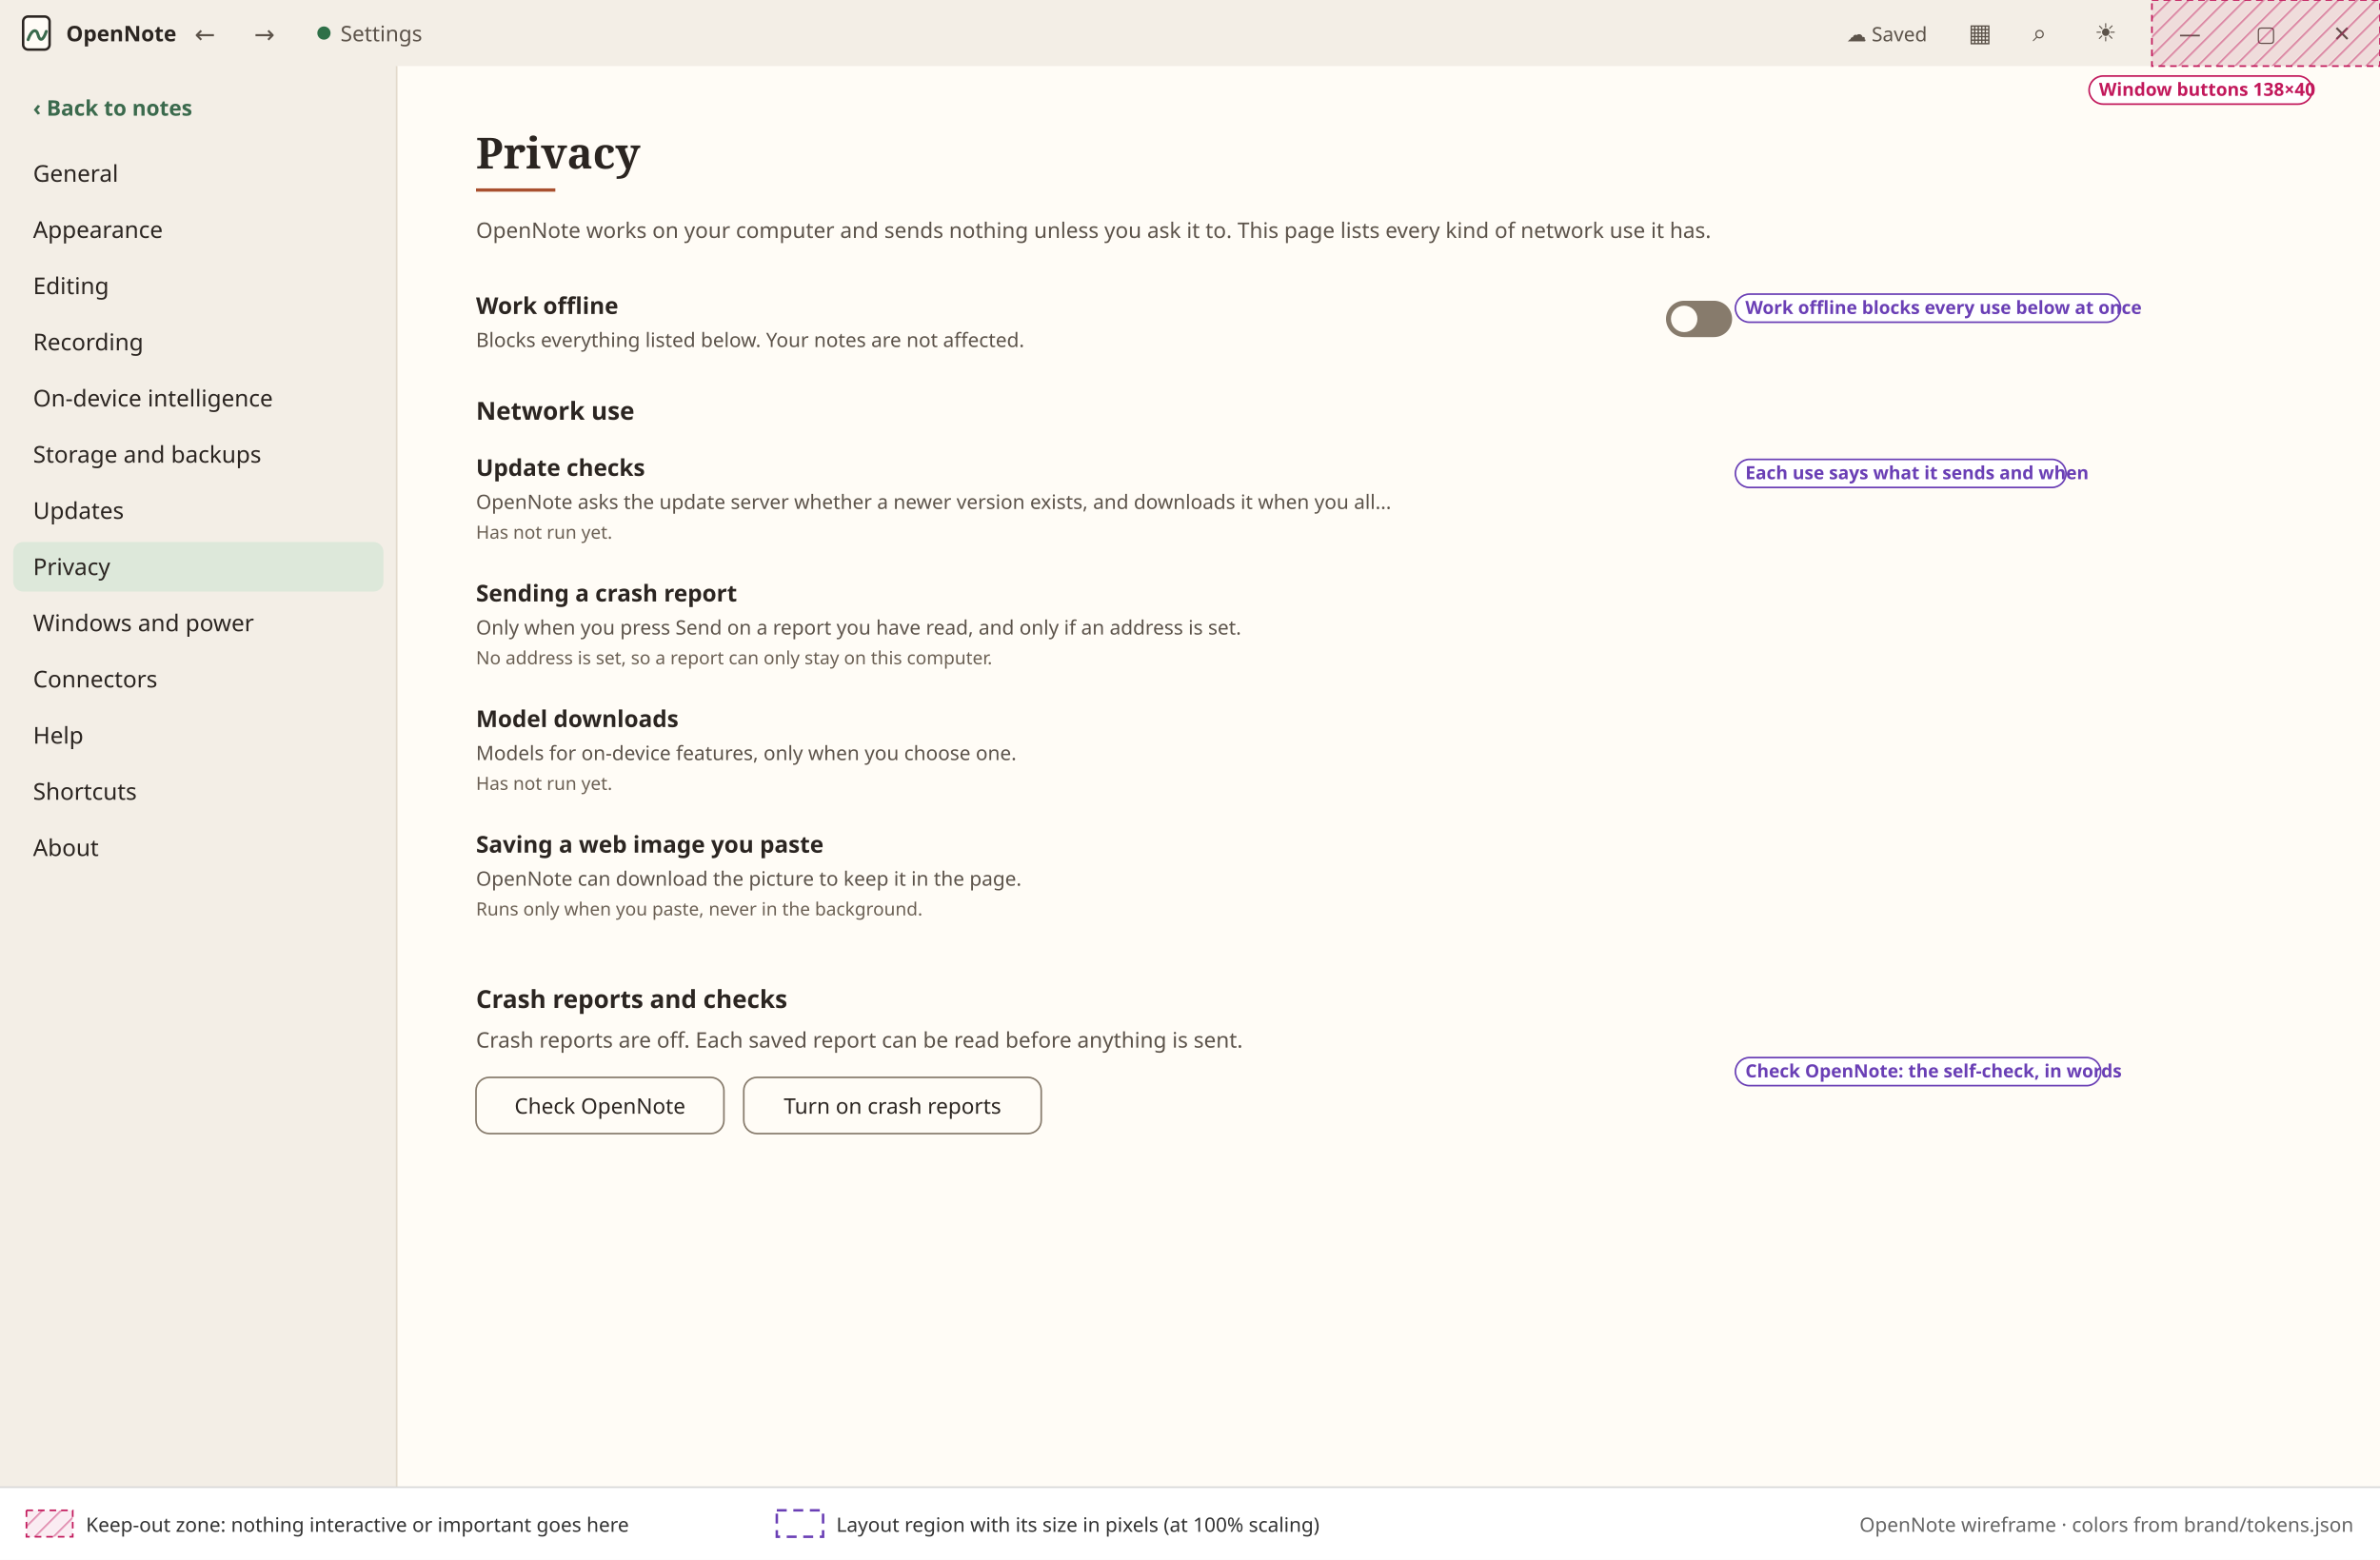
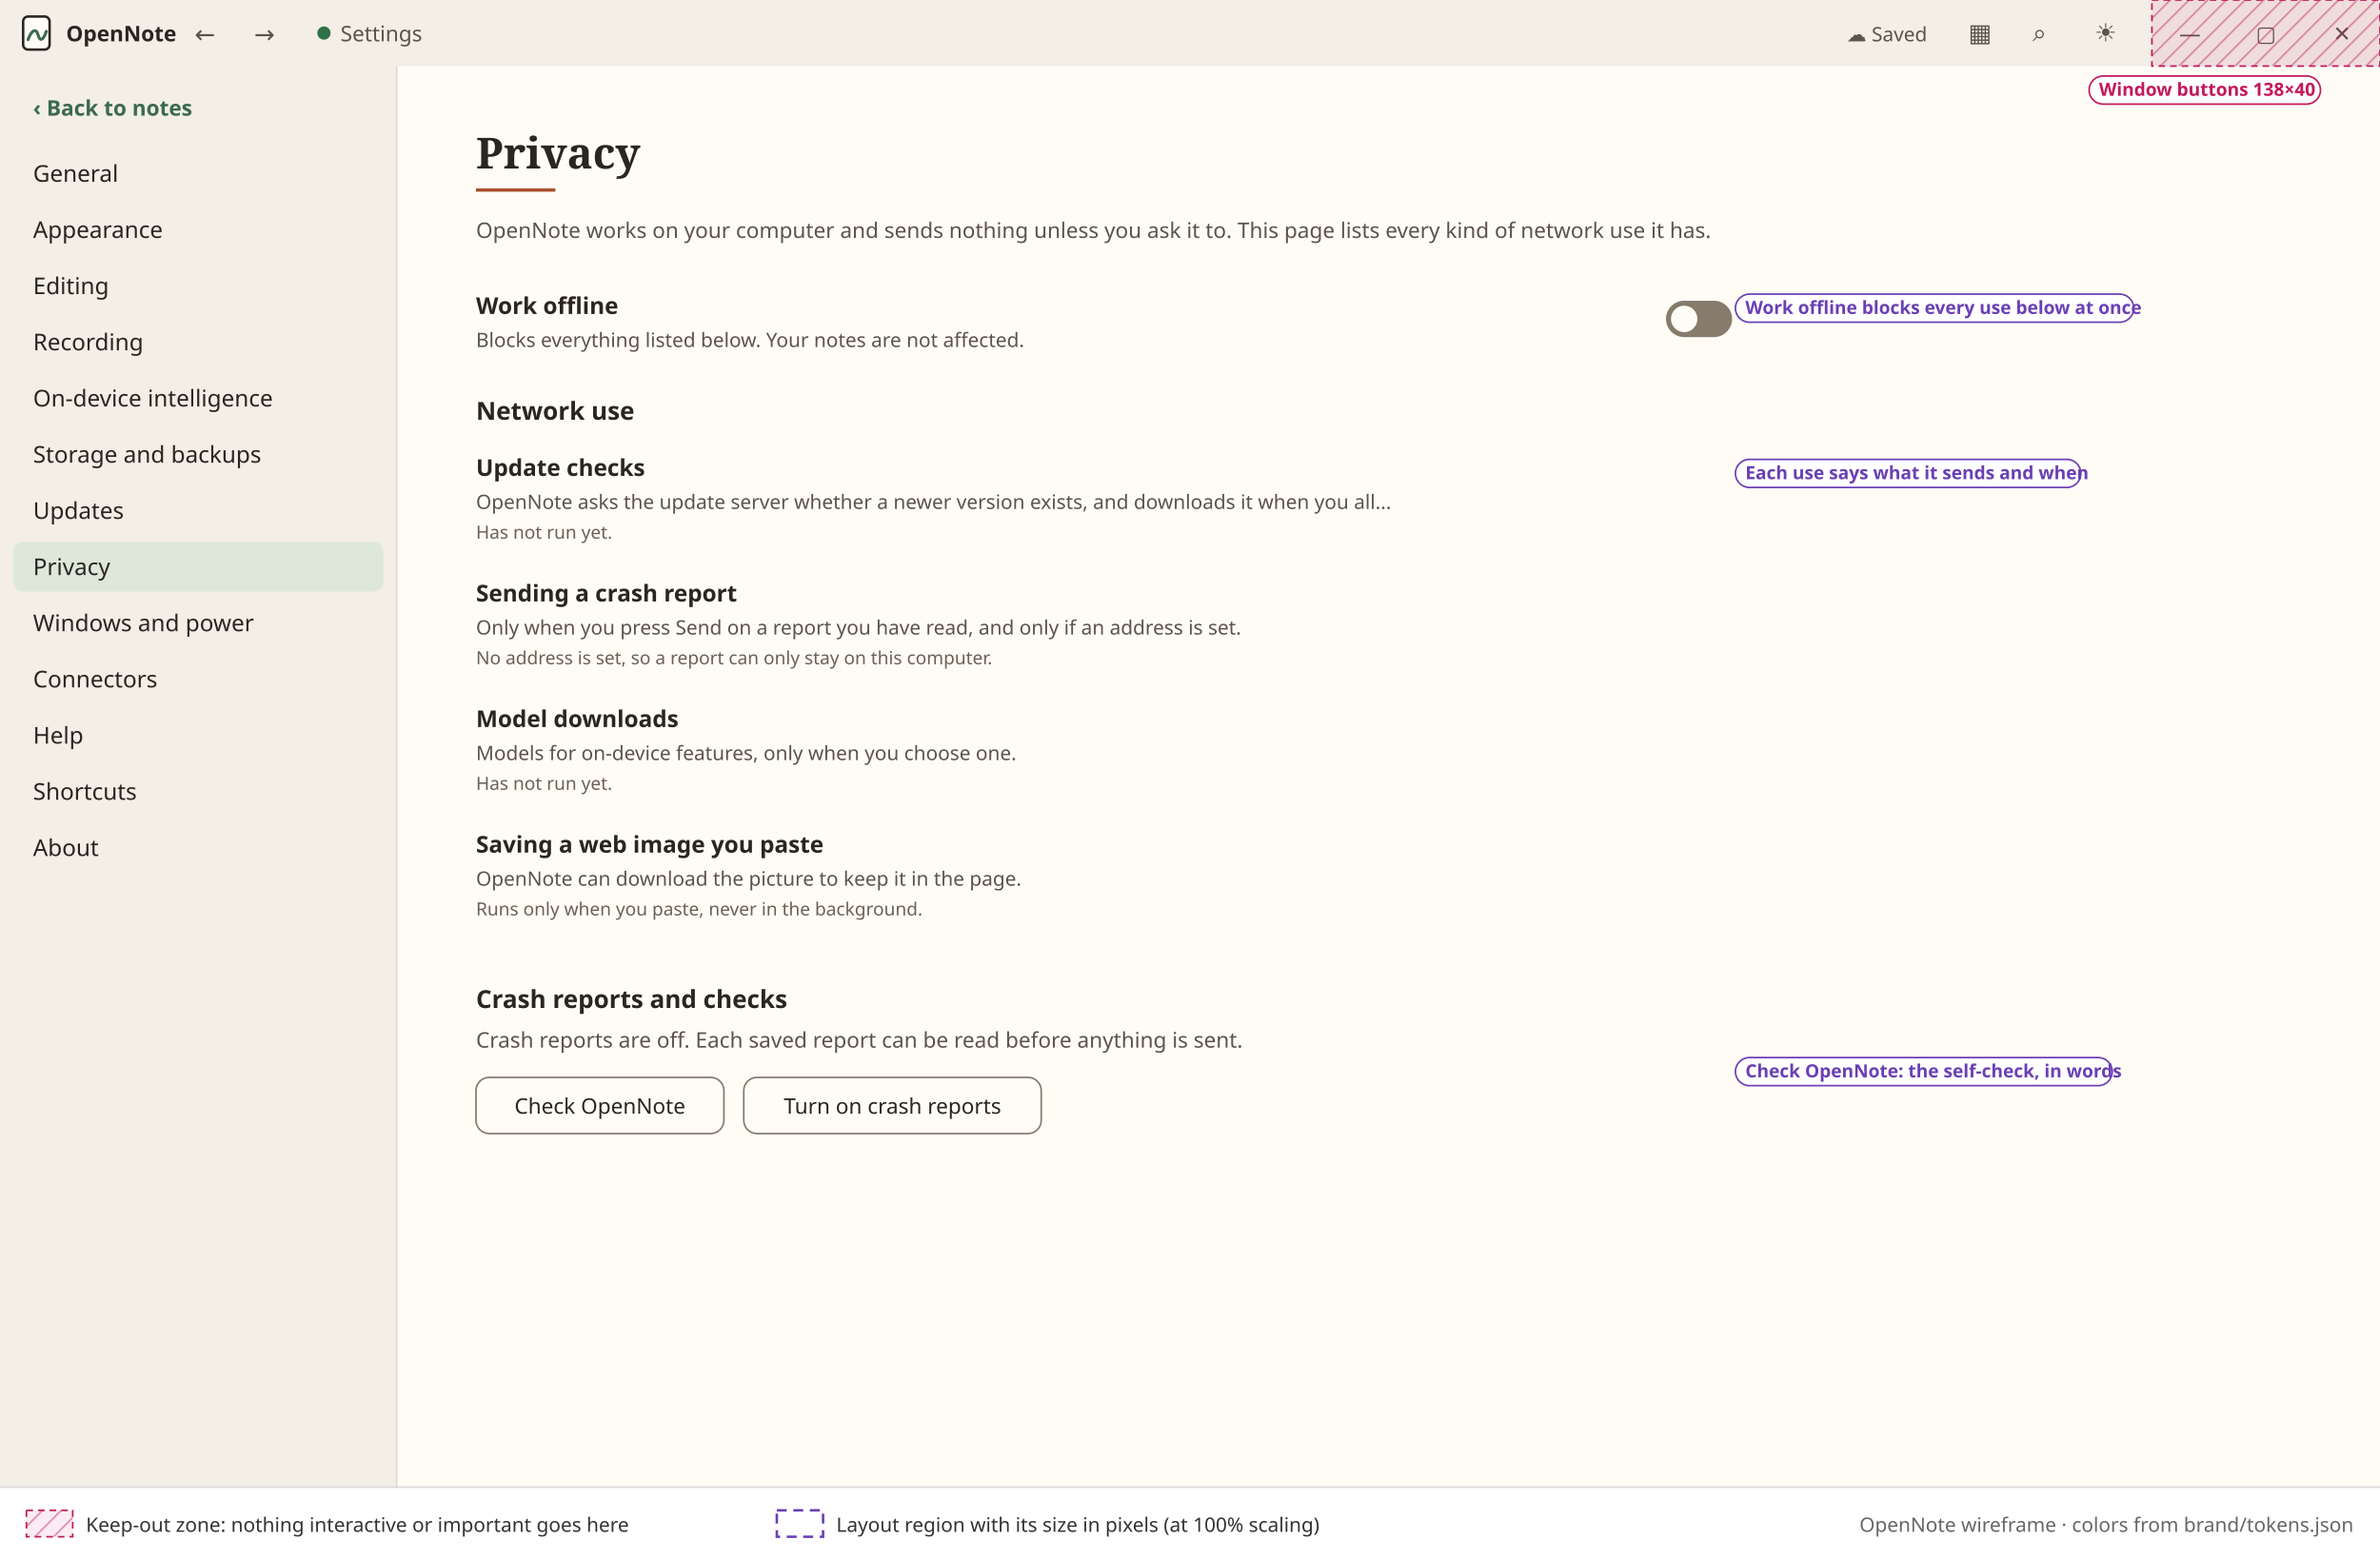
<svg xmlns="http://www.w3.org/2000/svg" viewBox="0 0 1440 944" width="1440" height="944" role="img">
  <defs>
    <pattern id="hatch" width="8" height="8" patternUnits="userSpaceOnUse" patternTransform="rotate(45)">
      <rect width="8" height="8" fill="#C2185B" fill-opacity="0.08" />
      <line x1="0" y1="0" x2="0" y2="8" stroke="#C2185B" stroke-opacity="0.45" stroke-width="2" />
    </pattern>
    <filter id="shadow" x="-10%" y="-10%" width="120%" height="130%">
      <feDropShadow dx="0" dy="4" stdDeviation="6" flood-color="#2B2521" flood-opacity="0.16" />
    </filter>
  </defs>
  <rect x="0" y="0" width="1440" height="900" rx="0" fill="#F3EEE6" />
  <rect x="0" y="0" width="1440" height="40" rx="0" fill="#F3EEE6" />
  <rect x="14" y="10" width="16" height="20" rx="3" fill="#FFFCF6" stroke="#2B2521" stroke-width="1.5" />
  <path d="M17 24c2-6 5-7 6-3s3 4 5-2" fill="none" stroke-linecap="round" stroke-linejoin="round" stroke="#3B6A4D" stroke-width="1.8" />
  <text x="40" y="25" font-size="13" font-weight="600" fill="#2B2521" text-anchor="start" font-family="'Atkinson Hyperlegible Next', 'Segoe UI', system-ui, sans-serif">OpenNote</text>
  <text x="124" y="26" font-size="15" font-weight="400" fill="#5C534A" text-anchor="middle" font-family="'Atkinson Hyperlegible Next', 'Segoe UI', system-ui, sans-serif">←</text>
  <text x="160" y="26" font-size="15" font-weight="400" fill="#5C534A" text-anchor="middle" font-family="'Atkinson Hyperlegible Next', 'Segoe UI', system-ui, sans-serif">→</text>
  <circle cx="196" cy="20" r="4" fill="#2E7048" />
  <text x="206" y="25" font-size="13" font-weight="400" fill="#5C534A" text-anchor="start" font-family="'Atkinson Hyperlegible Next', 'Segoe UI', system-ui, sans-serif">Settings</text>
  <text x="1166" y="25" font-size="12" font-weight="400" fill="#5C534A" text-anchor="end" font-family="'Atkinson Hyperlegible Next', 'Segoe UI', system-ui, sans-serif">☁ Saved</text>
  <text x="1198" y="25" font-size="15" font-weight="400" fill="#5C534A" text-anchor="middle" font-family="'Atkinson Hyperlegible Next', 'Segoe UI', system-ui, sans-serif">▦</text>
  <text x="1234" y="25" font-size="15" font-weight="400" fill="#5C534A" text-anchor="middle" font-family="'Atkinson Hyperlegible Next', 'Segoe UI', system-ui, sans-serif">⌕</text>
  <text x="1274" y="25" font-size="15" font-weight="400" fill="#5C534A" text-anchor="middle" font-family="'Atkinson Hyperlegible Next', 'Segoe UI', system-ui, sans-serif">☀</text>
  <text x="1325" y="25" font-size="13" font-weight="400" fill="#5C534A" text-anchor="middle" font-family="'Atkinson Hyperlegible Next', 'Segoe UI', system-ui, sans-serif">—</text>
  <text x="1371" y="25" font-size="13" font-weight="400" fill="#5C534A" text-anchor="middle" font-family="'Atkinson Hyperlegible Next', 'Segoe UI', system-ui, sans-serif">▢</text>
  <text x="1417" y="25" font-size="13" font-weight="400" fill="#5C534A" text-anchor="middle" font-family="'Atkinson Hyperlegible Next', 'Segoe UI', system-ui, sans-serif">✕</text>
  <rect x="240" y="40" width="1200" height="860" rx="0" fill="#FFFCF6" />
  <rect x="0" y="40" width="240" height="860" rx="0" fill="#F3EEE6" />
  <line x1="240" y1="40" x2="240" y2="900" stroke="#E3DACC" />
  <text x="20" y="70" font-size="13" font-weight="600" fill="#3B6A4D" text-anchor="start" font-family="'Atkinson Hyperlegible Next', 'Segoe UI', system-ui, sans-serif">‹ Back to notes</text>
  <text x="20" y="110" font-size="14" font-weight="400" fill="#2B2521" text-anchor="start" font-family="'Atkinson Hyperlegible Next', 'Segoe UI', system-ui, sans-serif">General</text>
  <text x="20" y="144" font-size="14" font-weight="400" fill="#2B2521" text-anchor="start" font-family="'Atkinson Hyperlegible Next', 'Segoe UI', system-ui, sans-serif">Appearance</text>
  <text x="20" y="178" font-size="14" font-weight="400" fill="#2B2521" text-anchor="start" font-family="'Atkinson Hyperlegible Next', 'Segoe UI', system-ui, sans-serif">Editing</text>
  <text x="20" y="212" font-size="14" font-weight="400" fill="#2B2521" text-anchor="start" font-family="'Atkinson Hyperlegible Next', 'Segoe UI', system-ui, sans-serif">Recording</text>
  <text x="20" y="246" font-size="14" font-weight="400" fill="#2B2521" text-anchor="start" font-family="'Atkinson Hyperlegible Next', 'Segoe UI', system-ui, sans-serif">On-device intelligence</text>
  <text x="20" y="280" font-size="14" font-weight="400" fill="#2B2521" text-anchor="start" font-family="'Atkinson Hyperlegible Next', 'Segoe UI', system-ui, sans-serif">Storage and backups</text>
  <text x="20" y="314" font-size="14" font-weight="400" fill="#2B2521" text-anchor="start" font-family="'Atkinson Hyperlegible Next', 'Segoe UI', system-ui, sans-serif">Updates</text>
  <rect x="8" y="328" width="224" height="30" rx="6" fill="#DDE8DA" />
  <text x="20" y="348" font-size="14" font-weight="400" fill="#2B2521" text-anchor="start" font-family="'Atkinson Hyperlegible Next', 'Segoe UI', system-ui, sans-serif">Privacy</text>
  <text x="20" y="382" font-size="14" font-weight="400" fill="#2B2521" text-anchor="start" font-family="'Atkinson Hyperlegible Next', 'Segoe UI', system-ui, sans-serif">Windows and power</text>
  <text x="20" y="416" font-size="14" font-weight="400" fill="#2B2521" text-anchor="start" font-family="'Atkinson Hyperlegible Next', 'Segoe UI', system-ui, sans-serif">Connectors</text>
  <text x="20" y="450" font-size="14" font-weight="400" fill="#2B2521" text-anchor="start" font-family="'Atkinson Hyperlegible Next', 'Segoe UI', system-ui, sans-serif">Help</text>
  <text x="20" y="484" font-size="14" font-weight="400" fill="#2B2521" text-anchor="start" font-family="'Atkinson Hyperlegible Next', 'Segoe UI', system-ui, sans-serif">Shortcuts</text>
  <text x="20" y="518" font-size="14" font-weight="400" fill="#2B2521" text-anchor="start" font-family="'Atkinson Hyperlegible Next', 'Segoe UI', system-ui, sans-serif">About</text>
  <g pointer-events="none">
    <rect x="1302" y="0" width="138" height="40" rx="0" fill="url(#hatch)" stroke="#C2185B" stroke-width="1" stroke-dasharray="4 3" />
  </g>
  <g data-fit="4" pointer-events="none">
-     <rect x="1264" y="46" width="135" height="17" rx="8.5" fill="#FFFFFF" stroke="#C2185B" stroke-width="1" />
+     <rect x="1264" y="46" width="140" height="17" rx="8.5" fill="#FFFFFF" stroke="#C2185B" stroke-width="1" />
    <text x="1270" y="58" font-size="11" font-weight="600" fill="#C2185B" text-anchor="start" font-family="'Atkinson Hyperlegible Next', 'Segoe UI', system-ui, sans-serif">Window buttons 138×40</text>
  </g>
  <text x="288" y="102" font-size="26" font-weight="700" fill="#2B2521" text-anchor="start" font-family="Literata, Cambria, Georgia, serif">Privacy</text>
  <rect x="288" y="114" width="48" height="2" rx="0" fill="#A9502F" />
  <text x="288" y="144" font-size="13" font-weight="400" fill="#5C534A" text-anchor="start" font-family="'Atkinson Hyperlegible Next', 'Segoe UI', system-ui, sans-serif">OpenNote works on your computer and sends nothing unless you ask it to. This page lists every kind of network use it has.</text>
  <text x="288" y="190" font-size="14" font-weight="600" fill="#2B2521" text-anchor="start" font-family="'Atkinson Hyperlegible Next', 'Segoe UI', system-ui, sans-serif">Work offline</text>
  <text x="288" y="210" font-size="12" font-weight="400" fill="#5C534A" text-anchor="start" font-family="'Atkinson Hyperlegible Next', 'Segoe UI', system-ui, sans-serif">Blocks everything listed below. Your notes are not affected.</text>
  <rect x="1008" y="182" width="40" height="22" rx="11" fill="#877B6C" />
  <circle cx="1019" cy="193" r="8" fill="#FFFCF6" />
  <text x="288" y="254" font-size="15" font-weight="600" fill="#2B2521" text-anchor="start" font-family="'Atkinson Hyperlegible Next', 'Segoe UI', system-ui, sans-serif">Network use</text>
  <text x="288" y="288" font-size="14" font-weight="600" fill="#2B2521" text-anchor="start" font-family="'Atkinson Hyperlegible Next', 'Segoe UI', system-ui, sans-serif">Update checks</text>
  <text x="288" y="308" font-size="12" font-weight="400" fill="#5C534A" text-anchor="start" font-family="'Atkinson Hyperlegible Next', 'Segoe UI', system-ui, sans-serif">OpenNote asks the update server whether a newer version exists, and downloads it when you all...</text>
  <text x="288" y="326" font-size="11" font-weight="400" fill="#6B6054" text-anchor="start" font-family="'Atkinson Hyperlegible Next', 'Segoe UI', system-ui, sans-serif">Has not run yet.</text>
  <text x="288" y="364" font-size="14" font-weight="600" fill="#2B2521" text-anchor="start" font-family="'Atkinson Hyperlegible Next', 'Segoe UI', system-ui, sans-serif">Sending a crash report</text>
  <text x="288" y="384" font-size="12" font-weight="400" fill="#5C534A" text-anchor="start" font-family="'Atkinson Hyperlegible Next', 'Segoe UI', system-ui, sans-serif">Only when you press Send on a report you have read, and only if an address is set.</text>
  <text x="288" y="402" font-size="11" font-weight="400" fill="#6B6054" text-anchor="start" font-family="'Atkinson Hyperlegible Next', 'Segoe UI', system-ui, sans-serif">No address is set, so a report can only stay on this computer.</text>
  <text x="288" y="440" font-size="14" font-weight="600" fill="#2B2521" text-anchor="start" font-family="'Atkinson Hyperlegible Next', 'Segoe UI', system-ui, sans-serif">Model downloads</text>
  <text x="288" y="460" font-size="12" font-weight="400" fill="#5C534A" text-anchor="start" font-family="'Atkinson Hyperlegible Next', 'Segoe UI', system-ui, sans-serif">Models for on-device features, only when you choose one.</text>
  <text x="288" y="478" font-size="11" font-weight="400" fill="#6B6054" text-anchor="start" font-family="'Atkinson Hyperlegible Next', 'Segoe UI', system-ui, sans-serif">Has not run yet.</text>
  <text x="288" y="516" font-size="14" font-weight="600" fill="#2B2521" text-anchor="start" font-family="'Atkinson Hyperlegible Next', 'Segoe UI', system-ui, sans-serif">Saving a web image you paste</text>
  <text x="288" y="536" font-size="12" font-weight="400" fill="#5C534A" text-anchor="start" font-family="'Atkinson Hyperlegible Next', 'Segoe UI', system-ui, sans-serif">OpenNote can download the picture to keep it in the page.</text>
  <text x="288" y="554" font-size="11" font-weight="400" fill="#6B6054" text-anchor="start" font-family="'Atkinson Hyperlegible Next', 'Segoe UI', system-ui, sans-serif">Runs only when you paste, never in the background.</text>
  <text x="288" y="610" font-size="15" font-weight="600" fill="#2B2521" text-anchor="start" font-family="'Atkinson Hyperlegible Next', 'Segoe UI', system-ui, sans-serif">Crash reports and checks</text>
  <text x="288" y="634" font-size="13" font-weight="400" fill="#5C534A" text-anchor="start" font-family="'Atkinson Hyperlegible Next', 'Segoe UI', system-ui, sans-serif">Crash reports are off. Each saved report can be read before anything is sent.</text>
  <g data-fit="6" data-center="both">
    <rect x="288" y="652" width="150" height="34" rx="8" fill="none" stroke="#877B6C" stroke-width="1" />
    <text x="363" y="674" font-size="13" font-weight="400" fill="#2B2521" text-anchor="middle" font-family="'Atkinson Hyperlegible Next', 'Segoe UI', system-ui, sans-serif">Check OpenNote</text>
  </g>
  <g data-fit="6" data-center="both">
    <rect x="450" y="652" width="180" height="34" rx="8" fill="none" stroke="#877B6C" stroke-width="1" />
    <text x="540" y="674" font-size="13" font-weight="400" fill="#2B2521" text-anchor="middle" font-family="'Atkinson Hyperlegible Next', 'Segoe UI', system-ui, sans-serif">Turn on crash reports</text>
  </g>
  <g data-fit="4" pointer-events="none">
-     <rect x="1050" y="178" width="233" height="17" rx="8.5" fill="#FFFFFF" stroke="#6A3FB5" stroke-width="1" />
+     <rect x="1050" y="178" width="241" height="17" rx="8.5" fill="#FFFFFF" stroke="#6A3FB5" stroke-width="1" />
    <text x="1056" y="190" font-size="11" font-weight="600" fill="#6A3FB5" text-anchor="start" font-family="'Atkinson Hyperlegible Next', 'Segoe UI', system-ui, sans-serif">Work offline blocks every use below at once</text>
  </g>
  <g data-fit="4" pointer-events="none">
-     <rect x="1050" y="278" width="200" height="17" rx="8.5" fill="#FFFFFF" stroke="#6A3FB5" stroke-width="1" />
+     <rect x="1050" y="278" width="209" height="17" rx="8.5" fill="#FFFFFF" stroke="#6A3FB5" stroke-width="1" />
    <text x="1056" y="290" font-size="11" font-weight="600" fill="#6A3FB5" text-anchor="start" font-family="'Atkinson Hyperlegible Next', 'Segoe UI', system-ui, sans-serif">Each use says what it sends and when</text>
  </g>
  <g data-fit="4" pointer-events="none">
-     <rect x="1050" y="640" width="221" height="17" rx="8.5" fill="#FFFFFF" stroke="#6A3FB5" stroke-width="1" />
+     <rect x="1050" y="640" width="228" height="17" rx="8.5" fill="#FFFFFF" stroke="#6A3FB5" stroke-width="1" />
    <text x="1056" y="652" font-size="11" font-weight="600" fill="#6A3FB5" text-anchor="start" font-family="'Atkinson Hyperlegible Next', 'Segoe UI', system-ui, sans-serif">Check OpenNote: the self-check, in words</text>
  </g>
  <rect x="0" y="900" width="1440" height="44" rx="0" fill="#FFFFFF" />
  <line x1="0" y1="900" x2="1440" y2="900" stroke="#D9D9D9" />
  <rect x="16" y="914" width="28" height="16" rx="0" fill="url(#hatch)" stroke="#C2185B" stroke-width="1" stroke-dasharray="4 3" />
  <text x="52" y="927" font-size="12" font-weight="400" fill="#333" text-anchor="start" font-family="'Atkinson Hyperlegible Next', 'Segoe UI', system-ui, sans-serif">Keep-out zone: nothing interactive or important goes here</text>
  <rect x="470" y="914" width="28" height="16" rx="0" fill="none" stroke="#6A3FB5" stroke-width="1.5" stroke-dasharray="6 4" />
  <text x="506" y="927" font-size="12" font-weight="400" fill="#333" text-anchor="start" font-family="'Atkinson Hyperlegible Next', 'Segoe UI', system-ui, sans-serif">Layout region with its size in pixels (at 100% scaling)</text>
  <text x="1424" y="927" font-size="12" font-weight="400" fill="#666" text-anchor="end" font-family="'Atkinson Hyperlegible Next', 'Segoe UI', system-ui, sans-serif">OpenNote wireframe · colors from brand/tokens.json</text>
</svg>
